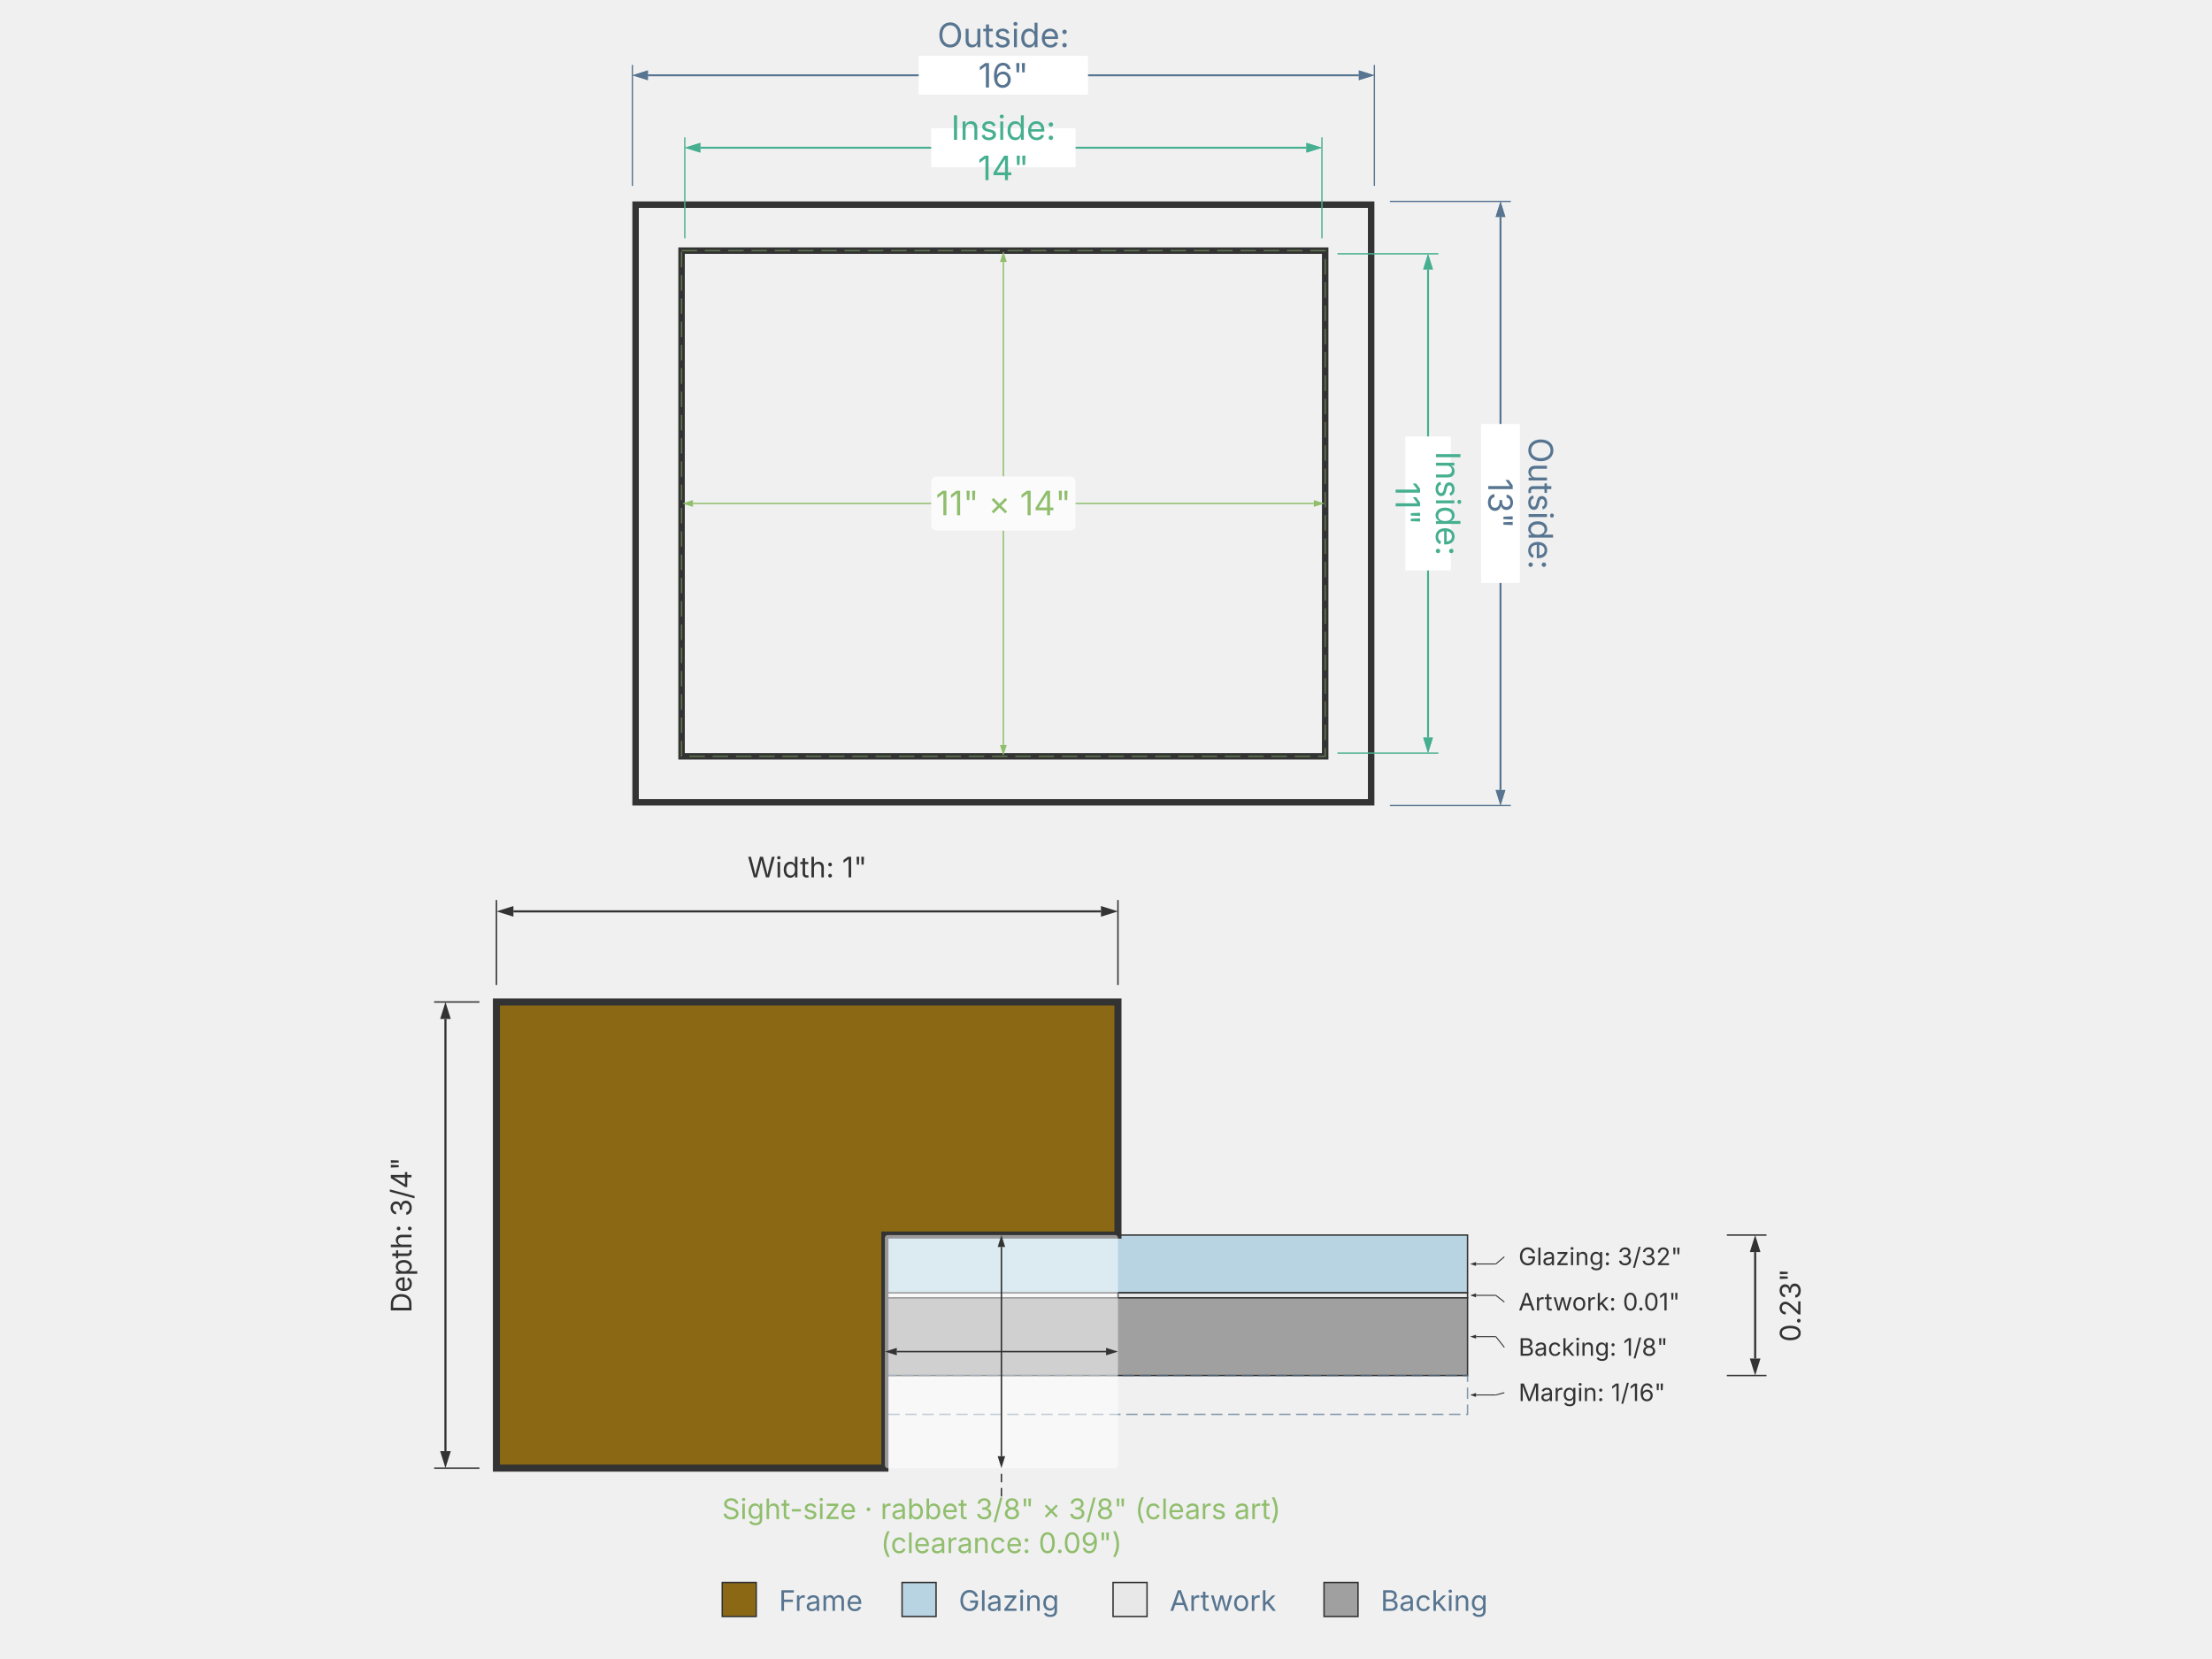
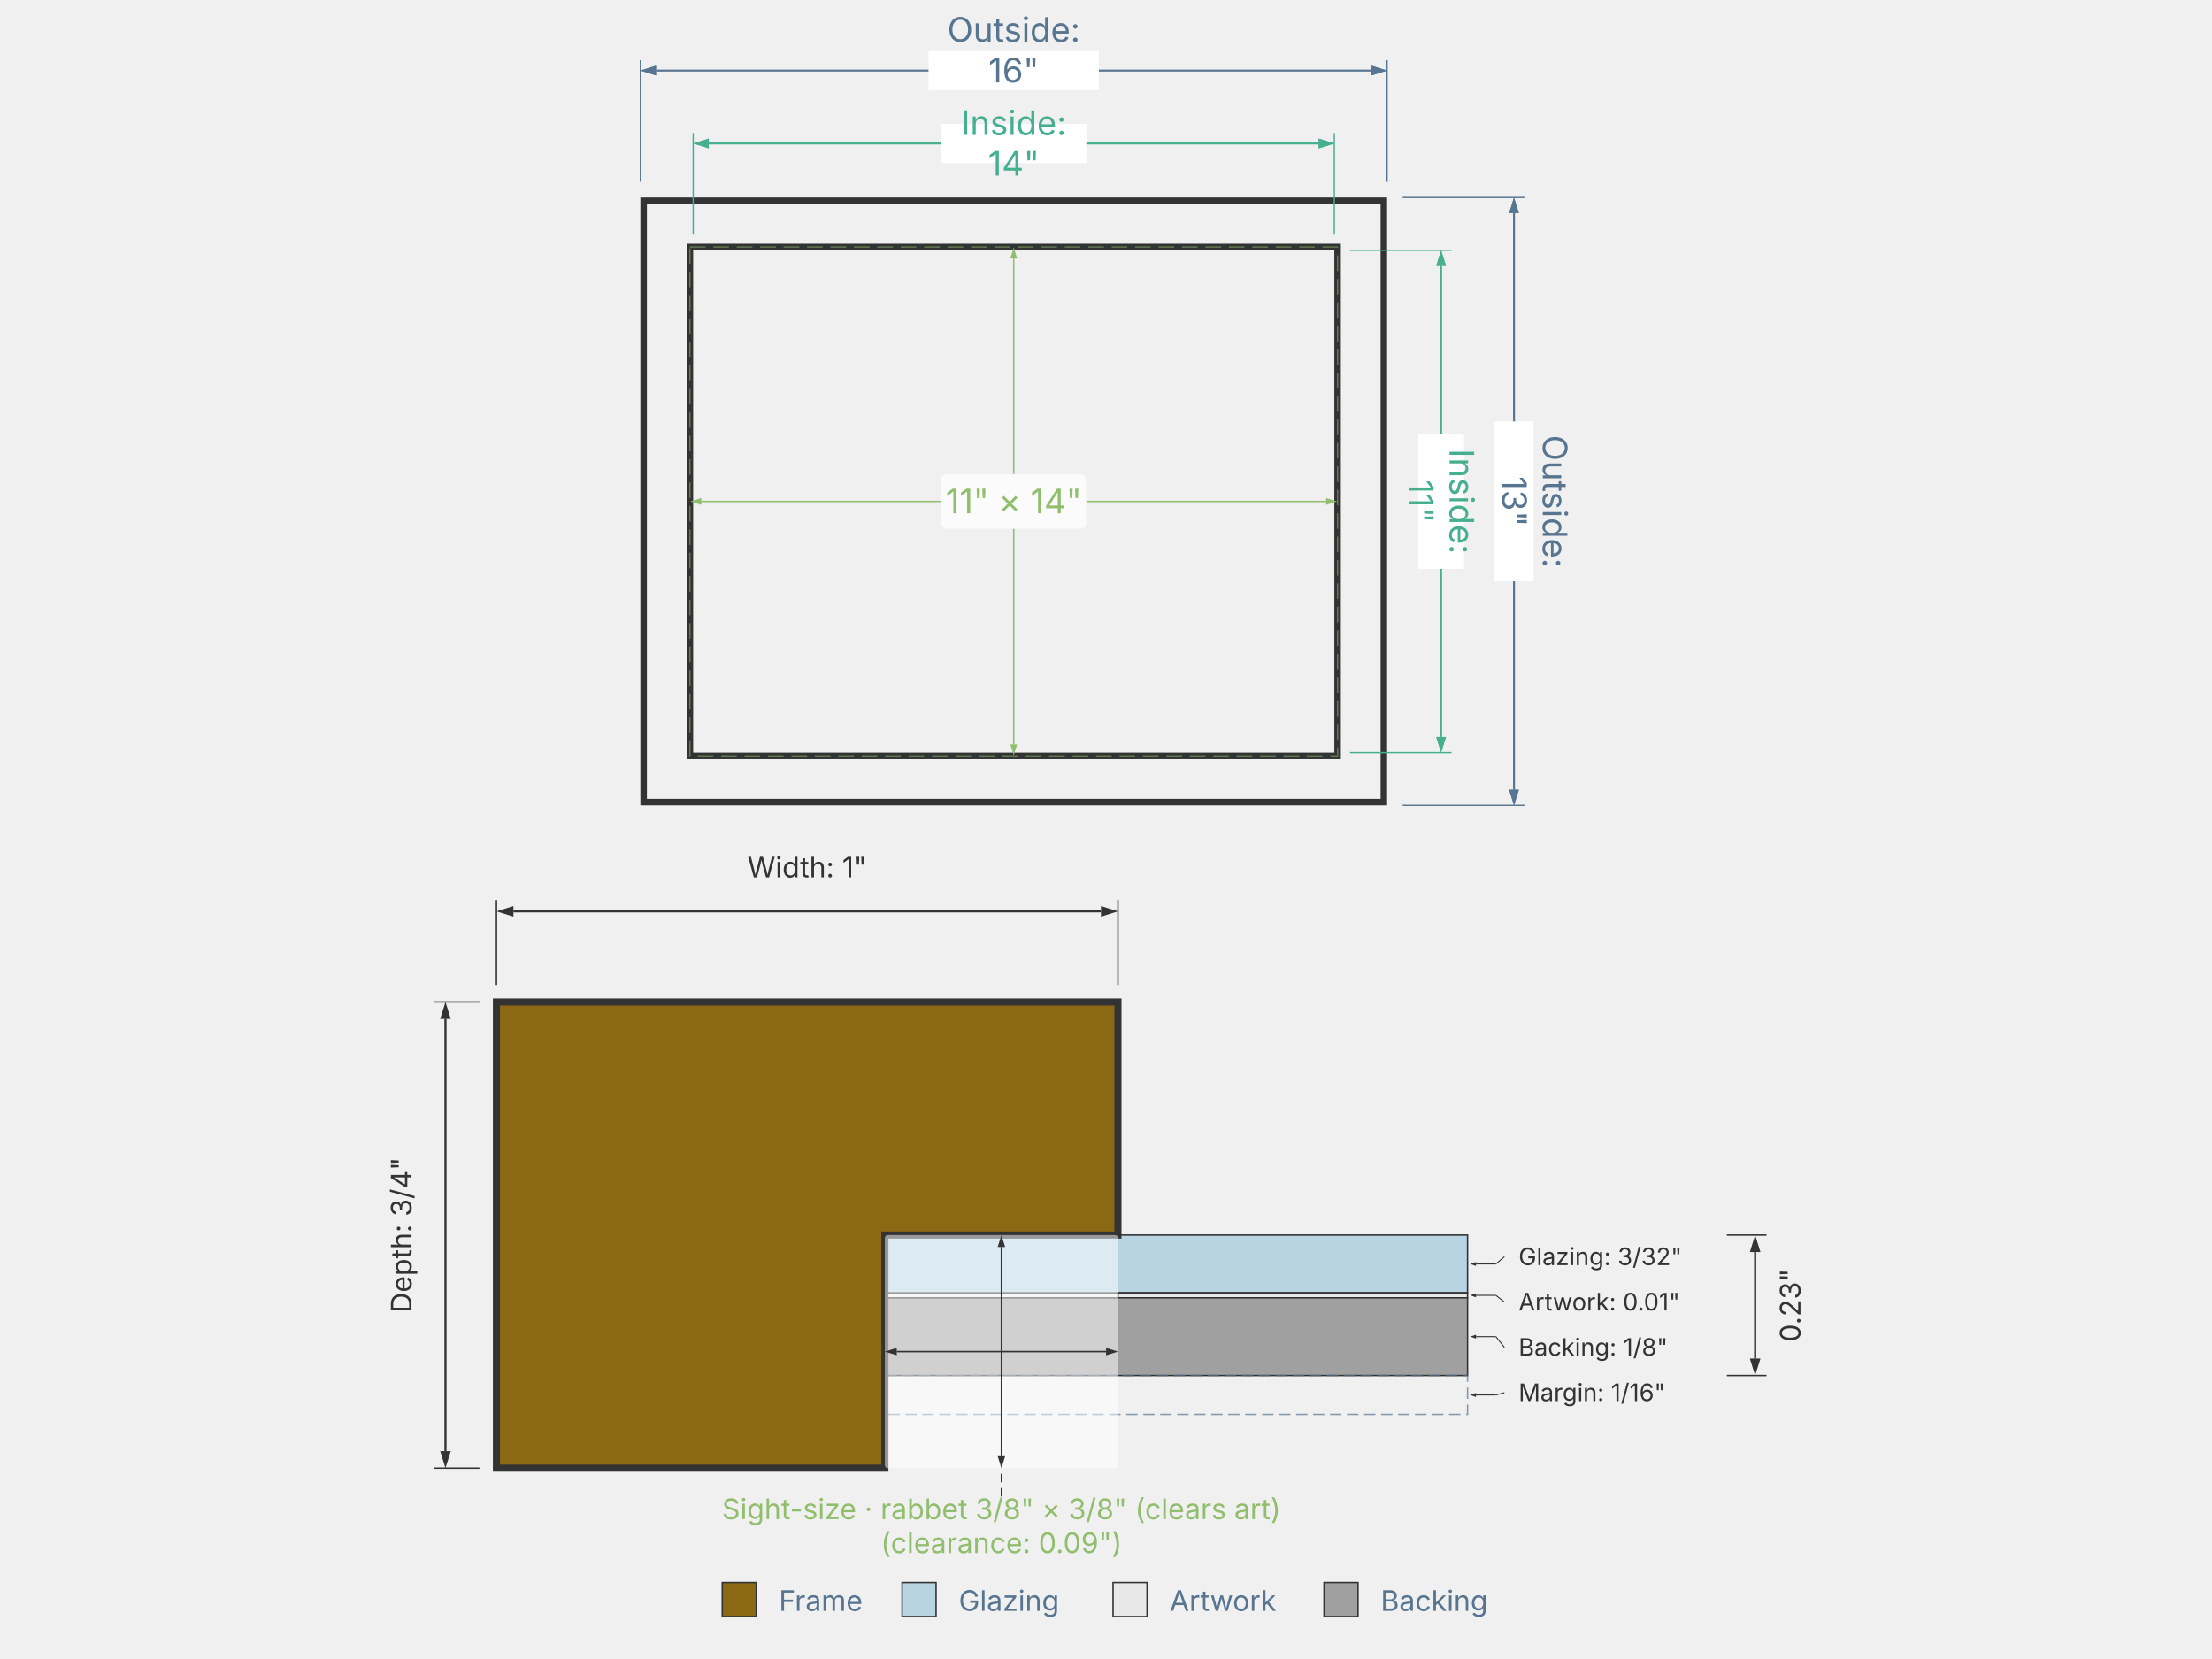
<svg xmlns="http://www.w3.org/2000/svg" viewBox="0 0 800.00 600.00">
-   <g id="plan-view" transform="translate(-11.40, 7.58) scale(0.9357)">
+   <g id="plan-view" transform="translate(-10.01, 5.74) scale(0.9416)">
    <defs>
      <pattern id="hatch" patternUnits="userSpaceOnUse" width="4" height="4">
        <path d="M-1,1 l2,-2 M0,4 l4,-4 M3,5 l2,-2" stroke="#CCCCCC" stroke-width="0.5" />
      </pattern>
    </defs>
    <g id="geometry">
      <rect x="257.85" y="71.00" width="284.31" height="231.00" stroke="#333333" stroke-width="2.5" fill="none" />
      <rect x="275.62" y="88.77" width="248.77" height="195.46" stroke="#333333" stroke-width="2.5" fill="none" />
    </g>
    <g id="content-boundary">
      <rect x="275.62" y="88.77" width="248.77" height="195.46" stroke="#90be6d" stroke-width="0.5" stroke-dasharray="6,3" fill="none" opacity="0.5" />
    </g>
    <g id="dimensions">
      <g class="dimension">
        <line x1="276.87" y1="84.02" x2="276.87" y2="45.00" stroke="#46af8f" stroke-width="0.5" />
        <line x1="523.13" y1="84.02" x2="523.13" y2="45.00" stroke="#46af8f" stroke-width="0.5" />
        <polygon points="276.87,49.00 282.87,50.88 282.87,47.12" fill="#46af8f" data-arrow="true" />
        <line x1="282.87" y1="49.00" x2="517.13" y2="49.00" stroke="#46af8f" stroke-width="0.75" />
        <polygon points="523.13,49.00 517.13,47.12 517.13,50.88" fill="#46af8f" data-arrow="true" />
        <rect x="372.10" y="41.50" width="55.80" height="15.00" fill="#FFFFFF" stroke="none" />
        <polygon points="276.87,49.00 282.87,50.88 282.87,47.12" fill="#46af8f" data-arrow="true" />
        <polygon points="523.13,49.00 517.13,47.12 517.13,50.88" fill="#46af8f" data-arrow="true" />
      </g>
      <g class="dimension">
        <line x1="256.60" y1="63.75" x2="256.60" y2="17.00" stroke="#577590" stroke-width="0.5" />
        <line x1="543.40" y1="63.75" x2="543.40" y2="17.00" stroke="#577590" stroke-width="0.5" />
        <polygon points="256.60,21.00 262.60,22.88 262.60,19.12" fill="#577590" data-arrow="true" />
        <line x1="262.60" y1="21.00" x2="537.40" y2="21.00" stroke="#577590" stroke-width="0.75" />
        <polygon points="543.40,21.00 537.40,19.12 537.40,22.88" fill="#577590" data-arrow="true" />
        <rect x="367.28" y="13.50" width="65.44" height="15.00" fill="#FFFFFF" stroke="none" />
        <polygon points="256.60,21.00 262.60,22.88 262.60,19.12" fill="#577590" data-arrow="true" />
        <polygon points="543.40,21.00 537.40,19.12 537.40,22.88" fill="#577590" data-arrow="true" />
      </g>
      <g class="dimension">
        <line x1="529.13" y1="90.02" x2="568.15" y2="90.02" stroke="#46af8f" stroke-width="0.5" />
        <line x1="529.13" y1="282.98" x2="568.15" y2="282.98" stroke="#46af8f" stroke-width="0.5" />
        <polygon points="564.15,90.02 562.28,96.02 566.03,96.02" fill="#46af8f" data-arrow="true" />
        <line x1="564.15" y1="96.02" x2="564.15" y2="276.98" stroke="#46af8f" stroke-width="0.75" />
        <polygon points="564.15,282.98 566.03,276.98 562.28,276.98" fill="#46af8f" data-arrow="true" />
        <rect x="555.35" y="160.60" width="17.60" height="51.80" fill="#FFFFFF" stroke="none" />
        <polygon points="564.15,90.02 562.28,96.02 566.03,96.02" fill="#46af8f" data-arrow="true" />
        <polygon points="564.15,282.98 566.03,276.98 562.28,276.98" fill="#46af8f" data-arrow="true" />
      </g>
      <g class="dimension">
        <line x1="549.40" y1="69.75" x2="596.15" y2="69.75" stroke="#577590" stroke-width="0.5" />
        <line x1="549.40" y1="303.25" x2="596.15" y2="303.25" stroke="#577590" stroke-width="0.5" />
        <polygon points="592.15,69.75 590.28,75.75 594.03,75.75" fill="#577590" data-arrow="true" />
        <line x1="592.15" y1="75.75" x2="592.15" y2="297.25" stroke="#577590" stroke-width="0.75" />
        <polygon points="592.15,303.25 594.03,297.25 590.28,297.25" fill="#577590" data-arrow="true" />
        <rect x="584.65" y="155.78" width="15.00" height="61.44" fill="#FFFFFF" stroke="none" />
        <polygon points="592.15,69.75 590.28,75.75 594.03,75.75" fill="#577590" data-arrow="true" />
        <polygon points="592.15,303.25 594.03,297.25 590.28,297.25" fill="#577590" data-arrow="true" />
      </g>
-       <text transform="translate(400.00, 41.20)" fill="#46af8f" font-family="Inter, system-ui, -apple-system, sans-serif" font-size="13px" text-anchor="middle" dominant-baseline="central">Inside:</text>
-       <text transform="translate(400.00, 56.80)" fill="#46af8f" font-family="Inter, system-ui, -apple-system, sans-serif" font-size="13px" text-anchor="middle" dominant-baseline="central">14"</text>
-       <text transform="translate(400.00, 5.40)" fill="#577590" font-family="Inter, system-ui, -apple-system, sans-serif" font-size="13px" text-anchor="middle" dominant-baseline="central">Outside:</text>
-       <text transform="translate(400.00, 21.00)" fill="#577590" font-family="Inter, system-ui, -apple-system, sans-serif" font-size="13px" text-anchor="middle" dominant-baseline="central">16"</text>
-       <text transform="rotate(90 571.95 186.50)" x="571.95" y="186.50" fill="#46af8f" font-family="Inter, system-ui, -apple-system, sans-serif" font-size="13px" text-anchor="middle" dominant-baseline="central">Inside:</text>
-       <text transform="rotate(90 556.35 186.50)" x="556.35" y="186.50" fill="#46af8f" font-family="Inter, system-ui, -apple-system, sans-serif" font-size="13px" text-anchor="middle" dominant-baseline="central">11"</text>
-       <text transform="rotate(90 607.75 186.50)" x="607.75" y="186.50" fill="#577590" font-family="Inter, system-ui, -apple-system, sans-serif" font-size="13px" text-anchor="middle" dominant-baseline="central">Outside:</text>
-       <text transform="rotate(90 592.15 186.50)" x="592.15" y="186.50" fill="#577590" font-family="Inter, system-ui, -apple-system, sans-serif" font-size="13px" text-anchor="middle" dominant-baseline="central">13"</text>
+       <text transform="translate(400.00, 45.75)" fill="#46af8f" font-family="Inter, system-ui, -apple-system, sans-serif" font-size="13px" text-anchor="middle">Inside:</text>
+       <text transform="translate(400.00, 61.35)" fill="#46af8f" font-family="Inter, system-ui, -apple-system, sans-serif" font-size="13px" text-anchor="middle">14"</text>
+       <text transform="translate(400.00, 9.95)" fill="#577590" font-family="Inter, system-ui, -apple-system, sans-serif" font-size="13px" text-anchor="middle">Outside:</text>
+       <text transform="translate(400.00, 25.55)" fill="#577590" font-family="Inter, system-ui, -apple-system, sans-serif" font-size="13px" text-anchor="middle">16"</text>
+       <text transform="rotate(90 571.95 186.50)" x="571.95" y="191.05" fill="#46af8f" font-family="Inter, system-ui, -apple-system, sans-serif" font-size="13px" text-anchor="middle">Inside:</text>
+       <text transform="rotate(90 556.35 186.50)" x="556.35" y="191.05" fill="#46af8f" font-family="Inter, system-ui, -apple-system, sans-serif" font-size="13px" text-anchor="middle">11"</text>
+       <text transform="rotate(90 607.75 186.50)" x="607.75" y="191.05" fill="#577590" font-family="Inter, system-ui, -apple-system, sans-serif" font-size="13px" text-anchor="middle">Outside:</text>
+       <text transform="rotate(90 592.15 186.50)" x="592.15" y="191.05" fill="#577590" font-family="Inter, system-ui, -apple-system, sans-serif" font-size="13px" text-anchor="middle">13"</text>
    </g>
    <g id="artwork-indicator">
      <polygon points="275.82,186.50 280.02,187.81 280.02,185.19" fill="#90be6d" data-arrow="true" />
      <line x1="280.02" y1="186.50" x2="372.16" y2="186.50" stroke="#90be6d" stroke-width="0.525" />
      <line x1="427.84" y1="186.50" x2="519.98" y2="186.50" stroke="#90be6d" stroke-width="0.525" />
      <polygon points="524.18,186.50 519.98,185.19 519.98,187.81" fill="#90be6d" data-arrow="true" />
      <polygon points="400.00,88.97 398.69,93.17 401.31,93.17" fill="#90be6d" data-arrow="true" />
      <line x1="400.00" y1="93.17" x2="400.00" y2="176.05" stroke="#90be6d" stroke-width="0.525" />
      <line x1="400.00" y1="196.95" x2="400.00" y2="279.83" stroke="#90be6d" stroke-width="0.525" />
      <polygon points="400.00,284.03 401.31,279.83 398.69,279.83" fill="#90be6d" data-arrow="true" />
      <rect x="372.16" y="176.05" width="55.69" height="20.90" fill="#FFFFFF" fill-opacity="0.75" stroke="none" rx="2" />
      <text transform="translate(400.00, 191.05)" fill="#90be6d" font-family="Inter, system-ui, -apple-system, sans-serif" font-size="13.00px" text-anchor="middle">11" × 14"</text>
    </g>
  </g>
  <g id="section-view" transform="translate(-9.69, 310.15) scale(1.0242)">
    <defs>
      <pattern id="hatch" patternUnits="userSpaceOnUse" width="4" height="4">
        <path d="M-1,1 l2,-2 M0,4 l4,-4 M3,5 l2,-2" stroke="#CCCCCC" stroke-width="0.5" />
      </pattern>
    </defs>
    <g id="section-content" transform="translate(2.50, 0)">
      <g id="section-geometry">
        <rect x="319.43" y="133.30" width="205.75" height="20.41" stroke="#333333" stroke-width="0.5" fill="#B8D4E3" />
        <rect x="401.73" y="153.71" width="123.45" height="1.76" stroke="#333333" stroke-width="0.5" fill="#E8E8E8" />
        <rect x="319.43" y="155.47" width="205.75" height="27.43" stroke="#333333" stroke-width="0.5" fill="#A0A0A0" />
        <rect x="319.43" y="182.90" width="205.75" height="13.72" stroke="#577590" stroke-width="0.5" stroke-dasharray="4,2" fill="none" opacity="0.7" />
        <polygon points="182.26,51.00 401.73,51.00 401.73,133.30 319.43,133.30 319.43,215.60 182.26,215.60" stroke="#333333" stroke-width="2.5" fill="#8B6914" />
      </g>
      <g id="section-dimensions">
        <line x1="176.26" y1="51.00" x2="160.26" y2="51.00" stroke="#333333" stroke-width="0.5" />
        <line x1="176.26" y1="215.60" x2="160.26" y2="215.60" stroke="#333333" stroke-width="0.5" />
        <polygon points="164.26,51.00 162.39,57.00 166.14,57.00" fill="#333333" data-arrow="true" />
        <line x1="164.26" y1="57.00" x2="164.26" y2="209.60" stroke="#333333" stroke-width="0.75" />
        <polygon points="164.26,215.60 166.14,209.60 162.39,209.60" fill="#333333" data-arrow="true" />
        <text x="152.26" y="133.30" fill="#333333" font-family="Inter, system-ui, -apple-system, sans-serif" font-size="10px" text-anchor="middle" transform="rotate(-90 152.26 133.30)">Depth: 3/4"</text>
        <line x1="182.26" y1="45.00" x2="182.26" y2="15.00" stroke="#333333" stroke-width="0.5" />
        <line x1="401.73" y1="45.00" x2="401.73" y2="15.00" stroke="#333333" stroke-width="0.5" />
        <polygon points="182.26,19.00 188.26,20.88 188.26,17.12" fill="#333333" data-arrow="true" />
        <line x1="188.26" y1="19.00" x2="395.73" y2="19.00" stroke="#333333" stroke-width="0.75" />
        <polygon points="401.73,19.00 395.73,17.12 395.73,20.88" fill="#333333" data-arrow="true" />
        <text transform="translate(291.99, 7.00)" fill="#333333" font-family="Inter, system-ui, -apple-system, sans-serif" font-size="10px" text-anchor="middle">Width: 1"</text>
        <rect x="319.43" y="133.30" width="82.30" height="82.30" fill="#FFFFFF" fill-opacity="0.5" stroke="none" rx="1" />
        <polygon points="319.43,174.45 323.63,175.76 323.63,173.14" fill="#333333" data-arrow="true" />
        <line x1="323.63" y1="174.45" x2="397.53" y2="174.45" stroke="#333333" stroke-width="0.525" />
        <polygon points="401.73,174.45 397.53,173.14 397.53,175.76" fill="#333333" data-arrow="true" />
        <polygon points="360.58,133.30 359.27,137.50 361.89,137.50" fill="#333333" data-arrow="true" />
        <line x1="360.58" y1="137.50" x2="360.58" y2="211.40" stroke="#333333" stroke-width="0.525" />
        <polygon points="360.58,215.60 361.89,211.40 359.27,211.40" fill="#333333" data-arrow="true" />
        <polygon points="526.08,143.51 528.18,144.21 528.18,142.81" fill="#333333" data-arrow="true" />
        <line x1="528.18" y1="143.51" x2="535.18" y2="143.51" stroke="#333333" stroke-width="0.35" />
        <line x1="535.18" y1="143.51" x2="538.18" y2="140.96" stroke="#333333" stroke-width="0.35" />
        <text transform="translate(543.18, 143.92)" fill="#333333" font-family="Inter, system-ui, -apple-system, sans-serif" font-size="8.5px">Glazing: 3/32"</text>
        <polygon points="526.08,154.59 528.18,155.29 528.18,153.89" fill="#333333" data-arrow="true" />
        <line x1="528.18" y1="154.59" x2="535.18" y2="154.59" stroke="#333333" stroke-width="0.35" />
        <line x1="535.18" y1="154.59" x2="538.18" y2="156.96" stroke="#333333" stroke-width="0.35" />
        <text transform="translate(543.18, 159.92)" fill="#333333" font-family="Inter, system-ui, -apple-system, sans-serif" font-size="8.5px">Artwork: 0.01"</text>
        <polygon points="526.08,169.18 528.18,169.88 528.18,168.48" fill="#333333" data-arrow="true" />
        <line x1="528.18" y1="169.18" x2="535.18" y2="169.18" stroke="#333333" stroke-width="0.35" />
        <line x1="535.18" y1="169.18" x2="538.18" y2="172.96" stroke="#333333" stroke-width="0.35" />
        <text transform="translate(543.18, 175.92)" fill="#333333" font-family="Inter, system-ui, -apple-system, sans-serif" font-size="8.5px">Backing: 1/8"</text>
        <polygon points="526.08,189.76 528.18,190.46 528.18,189.06" fill="#333333" data-arrow="true" />
        <line x1="528.18" y1="189.76" x2="535.18" y2="189.76" stroke="#333333" stroke-width="0.35" />
        <line x1="535.18" y1="189.76" x2="538.18" y2="188.96" stroke="#333333" stroke-width="0.35" />
        <text transform="translate(543.18, 191.92)" fill="#333333" font-family="Inter, system-ui, -apple-system, sans-serif" font-size="8.5px">Margin: 1/16"</text>
        <line x1="616.74" y1="133.30" x2="630.74" y2="133.30" stroke="#333333" stroke-width="0.5" />
        <line x1="616.74" y1="182.90" x2="630.74" y2="182.90" stroke="#333333" stroke-width="0.5" />
        <polygon points="626.74,133.30 624.86,139.30 628.61,139.30" fill="#333333" data-arrow="true" />
        <line x1="626.74" y1="139.30" x2="626.74" y2="176.90" stroke="#333333" stroke-width="0.75" />
        <polygon points="626.74,182.90 628.61,176.90 624.86,176.90" fill="#333333" data-arrow="true" />
        <text x="642.74" y="158.10" fill="#333333" font-family="Inter, system-ui, -apple-system, sans-serif" font-size="10px" text-anchor="middle" transform="rotate(-90 642.74 158.10)">0.23"</text>
        <line x1="360.58" y1="217.60" x2="360.58" y2="227.60" stroke="#333333" stroke-width="0.5" stroke-dasharray="3,2" />
        <text transform="translate(360.58, 233.60)" fill="#90be6d" font-family="Inter, system-ui, -apple-system, sans-serif" font-size="10px" text-anchor="middle">Sight-size · rabbet 3/8" × 3/8" (clears art)</text>
        <text transform="translate(360.58, 245.60)" fill="#90be6d" font-family="Inter, system-ui, -apple-system, sans-serif" font-size="10px" text-anchor="middle">(clearance: 0.09")</text>
      </g>
    </g>
    <g id="legend">
      <rect x="264.50" y="256.00" width="12" height="12" fill="#8B6914" stroke="#333333" stroke-width="0.5" />
      <text transform="translate(284.50, 266.00)" fill="#577590" font-family="Inter, system-ui, -apple-system, sans-serif" font-size="10px">Frame</text>
      <rect x="328.00" y="256.00" width="12" height="12" fill="#B8D4E3" stroke="#333333" stroke-width="0.5" />
      <text transform="translate(348.00, 266.00)" fill="#577590" font-family="Inter, system-ui, -apple-system, sans-serif" font-size="10px">Glazing</text>
      <rect x="402.50" y="256.00" width="12" height="12" fill="#E8E8E8" stroke="#333333" stroke-width="0.5" />
      <text transform="translate(422.50, 266.00)" fill="#577590" font-family="Inter, system-ui, -apple-system, sans-serif" font-size="10px">Artwork</text>
      <rect x="477.00" y="256.00" width="12" height="12" fill="#A0A0A0" stroke="#333333" stroke-width="0.5" />
      <text transform="translate(497.00, 266.00)" fill="#577590" font-family="Inter, system-ui, -apple-system, sans-serif" font-size="10px">Backing</text>
    </g>
  </g>
</svg>
